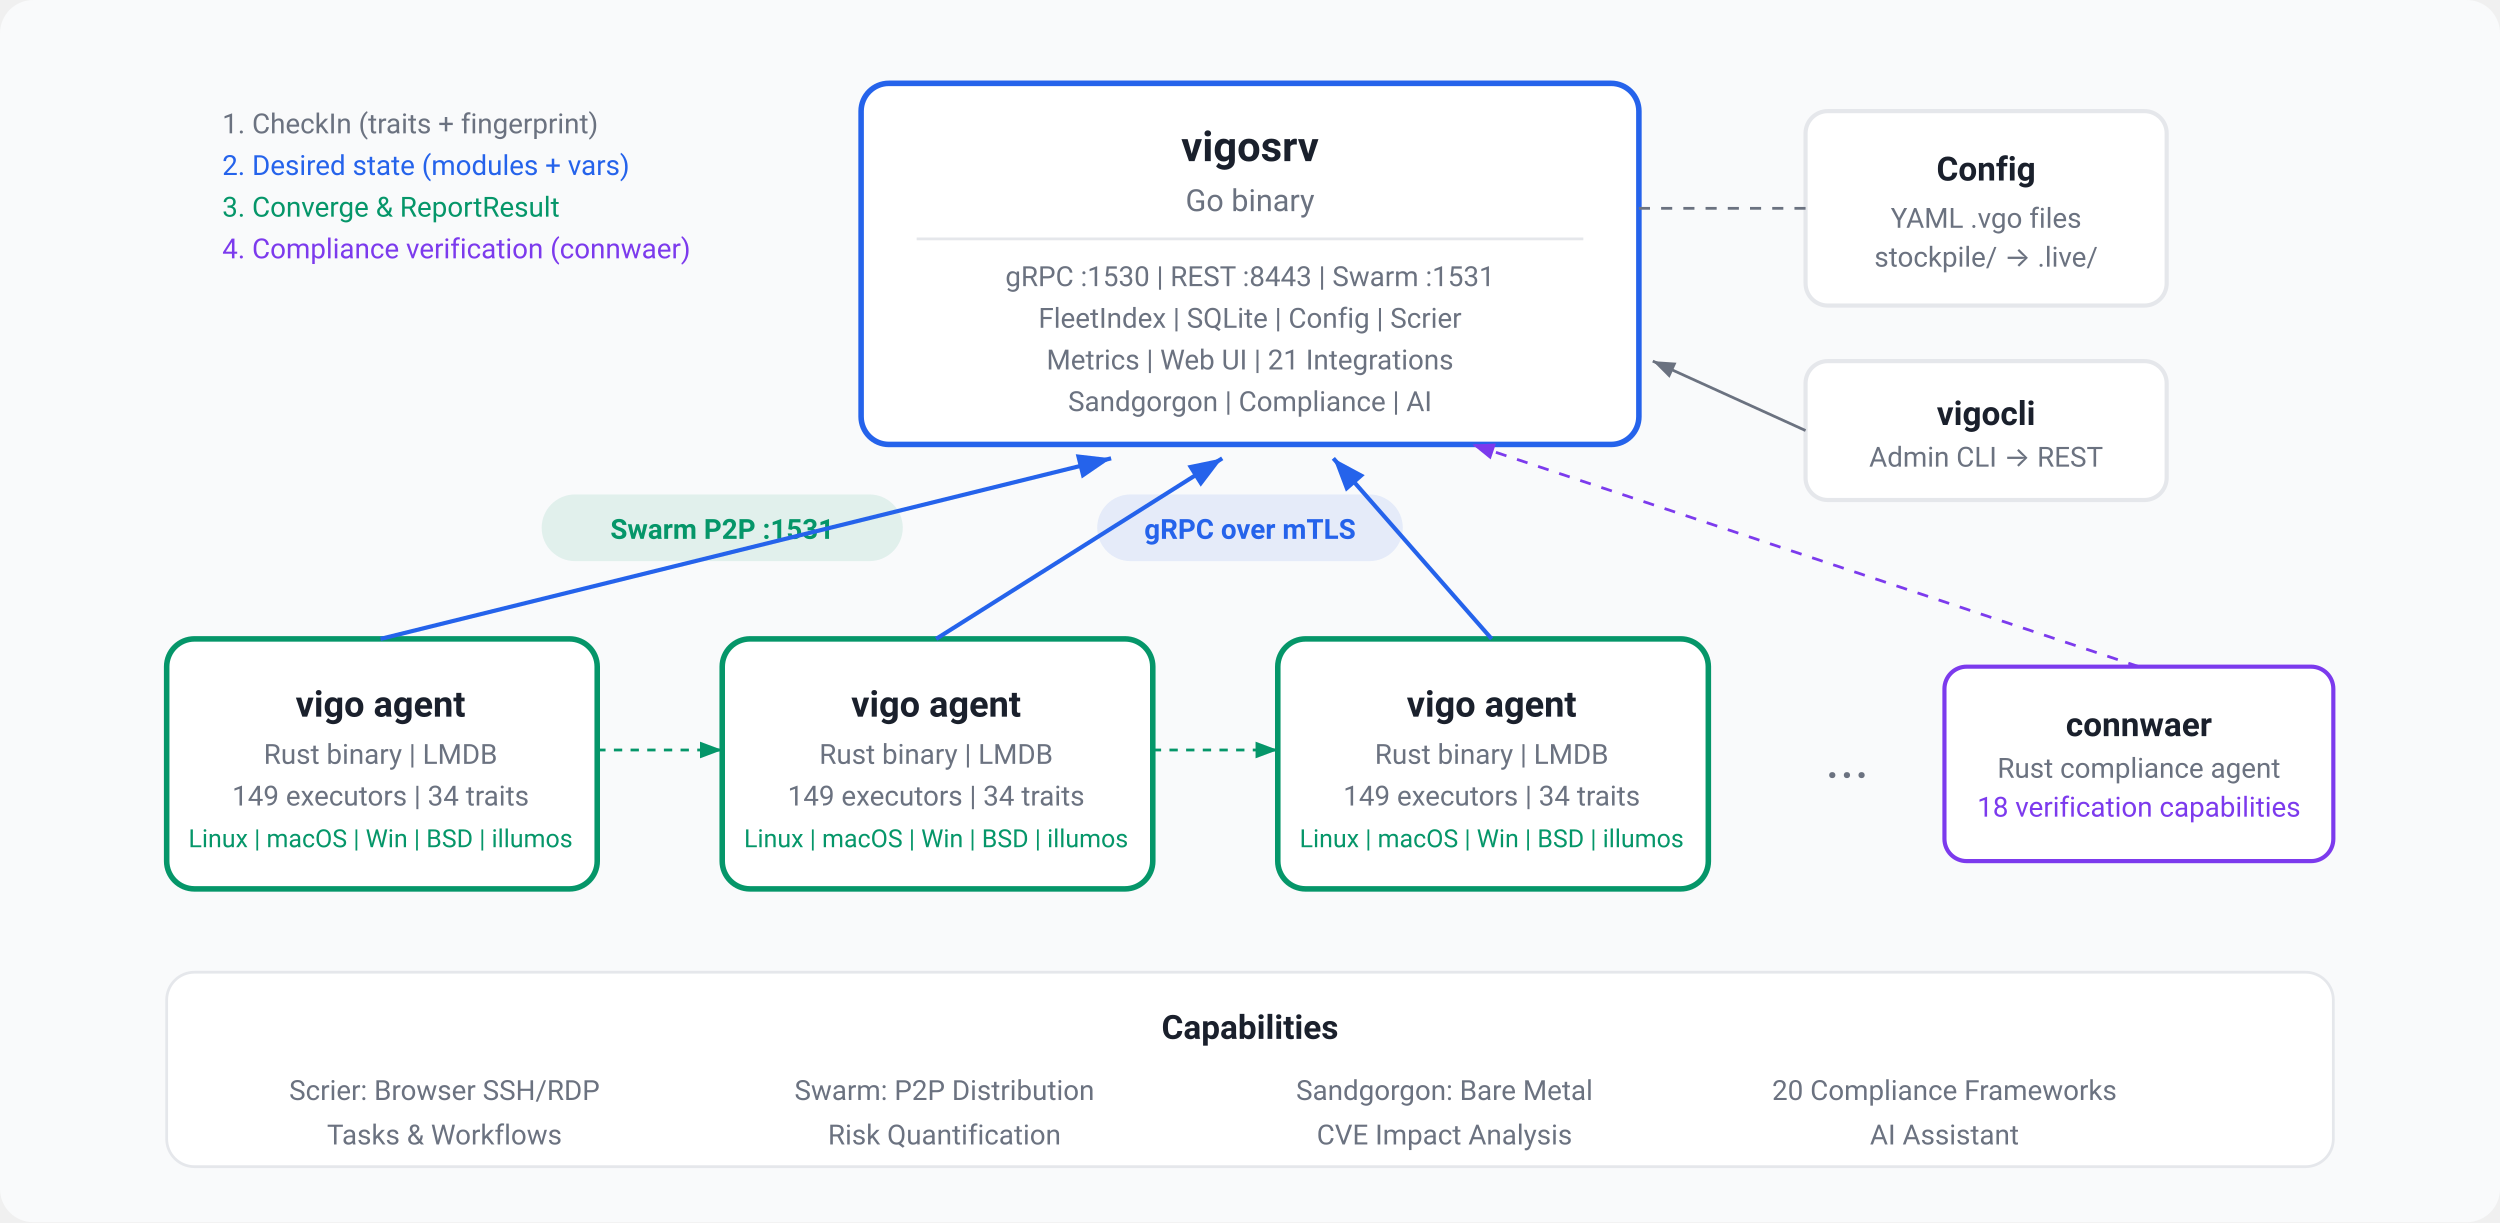
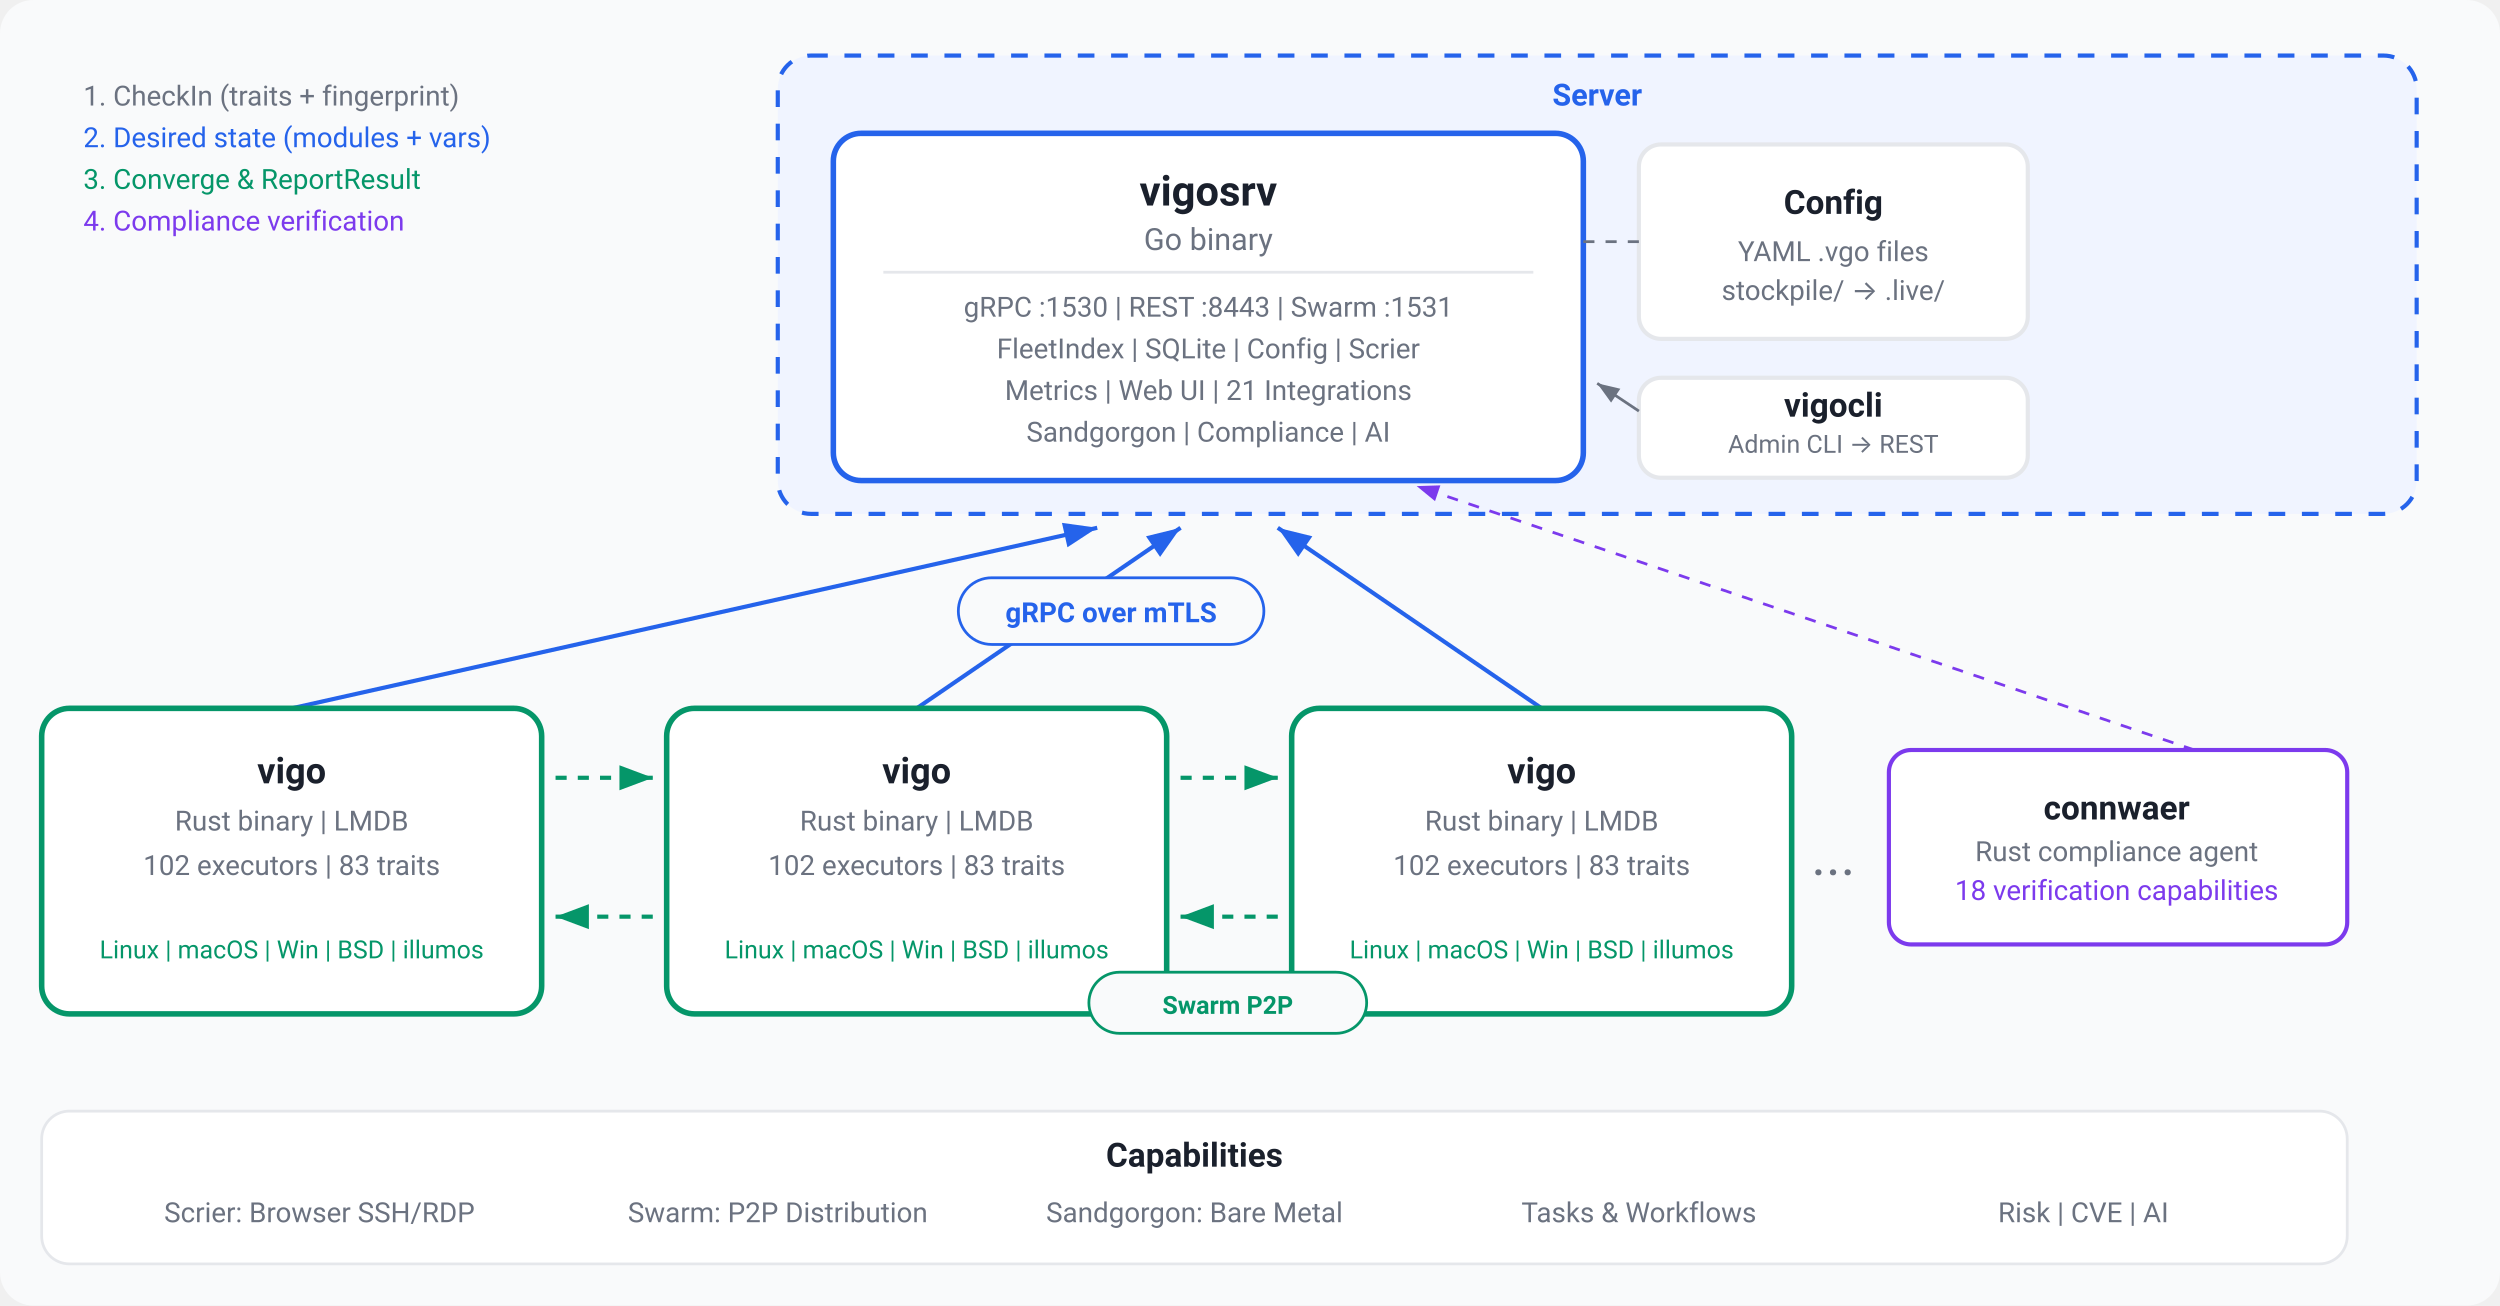
- <svg xmlns="http://www.w3.org/2000/svg" viewBox="0 0 900 440" font-family="-apple-system,BlinkMacSystemFont,'Segoe UI',Roboto,sans-serif">
-   <rect width="900" height="440" fill="#f9fafb" rx="12" />
-   <rect x="310" y="30" width="280" height="130" rx="10" fill="#fff" stroke="#2563eb" stroke-width="2" />
-   <text x="450" y="58" text-anchor="middle" font-size="15" font-weight="700" fill="#1a202c">vigosrv</text>
-   <text x="450" y="76" text-anchor="middle" font-size="11" fill="#6b7280">Go binary</text>
-   <line x1="330" y1="86" x2="570" y2="86" stroke="#e5e7eb" stroke-width="1" />
-   <text x="450" y="103" text-anchor="middle" font-size="10" fill="#6b7280">gRPC :1530 | REST :8443 | Swarm :1531</text>
-   <text x="450" y="118" text-anchor="middle" font-size="10" fill="#6b7280">FleetIndex | SQLite | Config | Scrier</text>
-   <text x="450" y="133" text-anchor="middle" font-size="10" fill="#6b7280">Metrics | Web UI | 21 Integrations</text>
-   <text x="450" y="148" text-anchor="middle" font-size="10" fill="#6b7280">Sandgorgon | Compliance | AI</text>
-   <rect x="650" y="40" width="130" height="70" rx="8" fill="#fff" stroke="#e5e7eb" stroke-width="1.5" />
-   <text x="715" y="65" text-anchor="middle" font-size="12" font-weight="600" fill="#1a202c">Config</text>
-   <text x="715" y="82" text-anchor="middle" font-size="10" fill="#6b7280">YAML .vgo files</text>
-   <text x="715" y="96" text-anchor="middle" font-size="10" fill="#6b7280">stockpile/ → .live/</text>
-   <line x1="590" y1="75" x2="650" y2="75" stroke="#6b7280" stroke-width="1" stroke-dasharray="4" />
-   <rect x="650" y="130" width="130" height="50" rx="8" fill="#fff" stroke="#e5e7eb" stroke-width="1.5" />
-   <text x="715" y="153" text-anchor="middle" font-size="12" font-weight="600" fill="#1a202c">vigocli</text>
-   <text x="715" y="168" text-anchor="middle" font-size="10" fill="#6b7280">Admin CLI → REST</text>
-   <path d="M650 155 L595 130" stroke="#6b7280" stroke-width="1" fill="none" marker-end="url(#arrowGray)" />
-   <rect x="395" y="178" width="110" height="24" rx="12" fill="#2563eb" opacity="0.1" />
-   <text x="450" y="194" text-anchor="middle" font-size="10" font-weight="600" fill="#2563eb">gRPC over mTLS</text>
-   <rect x="195" y="178" width="130" height="24" rx="12" fill="#059669" opacity="0.1" />
-   <text x="260" y="194" text-anchor="middle" font-size="10" font-weight="600" fill="#059669">Swarm P2P :1531</text>
-   <rect x="60" y="230" width="155" height="90" rx="10" fill="#fff" stroke="#059669" stroke-width="2" />
-   <text x="137" y="258" text-anchor="middle" font-size="13" font-weight="700" fill="#1a202c">vigo agent</text>
-   <text x="137" y="275" text-anchor="middle" font-size="10" fill="#6b7280">Rust binary | LMDB</text>
-   <text x="137" y="290" text-anchor="middle" font-size="10" fill="#6b7280">149 executors | 34 traits</text>
-   <text x="137" y="305" text-anchor="middle" font-size="9" fill="#059669">Linux | macOS | Win | BSD | illumos</text>
-   <rect x="260" y="230" width="155" height="90" rx="10" fill="#fff" stroke="#059669" stroke-width="2" />
-   <text x="337" y="258" text-anchor="middle" font-size="13" font-weight="700" fill="#1a202c">vigo agent</text>
-   <text x="337" y="275" text-anchor="middle" font-size="10" fill="#6b7280">Rust binary | LMDB</text>
-   <text x="337" y="290" text-anchor="middle" font-size="10" fill="#6b7280">149 executors | 34 traits</text>
-   <text x="337" y="305" text-anchor="middle" font-size="9" fill="#059669">Linux | macOS | Win | BSD | illumos</text>
-   <rect x="460" y="230" width="155" height="90" rx="10" fill="#fff" stroke="#059669" stroke-width="2" />
-   <text x="537" y="258" text-anchor="middle" font-size="13" font-weight="700" fill="#1a202c">vigo agent</text>
-   <text x="537" y="275" text-anchor="middle" font-size="10" fill="#6b7280">Rust binary | LMDB</text>
-   <text x="537" y="290" text-anchor="middle" font-size="10" fill="#6b7280">149 executors | 34 traits</text>
-   <text x="537" y="305" text-anchor="middle" font-size="9" fill="#059669">Linux | macOS | Win | BSD | illumos</text>
-   <text x="665" y="280" text-anchor="middle" font-size="20" fill="#6b7280">...</text>
-   <rect x="700" y="240" width="140" height="70" rx="8" fill="#fff" stroke="#7c3aed" stroke-width="1.5" />
-   <text x="770" y="265" text-anchor="middle" font-size="12" font-weight="600" fill="#1a202c">connwaer</text>
-   <text x="770" y="280" text-anchor="middle" font-size="10" fill="#6b7280">Rust compliance agent</text>
-   <text x="770" y="294" text-anchor="middle" font-size="10" fill="#7c3aed">18 verification capabilities</text>
-   <path d="M215 270 L260 270" stroke="#059669" stroke-width="1" fill="none" stroke-dasharray="3" marker-end="url(#arrowGreen)" />
-   <path d="M415 270 L460 270" stroke="#059669" stroke-width="1" fill="none" stroke-dasharray="3" marker-end="url(#arrowGreen)" />
-   <path d="M137 230 L400 165" stroke="#2563eb" stroke-width="1.5" fill="none" marker-end="url(#arrow)" />
-   <path d="M337 230 L440 165" stroke="#2563eb" stroke-width="1.5" fill="none" marker-end="url(#arrow)" />
-   <path d="M537 230 L480 165" stroke="#2563eb" stroke-width="1.5" fill="none" marker-end="url(#arrow)" />
-   <path d="M770 240 L530 160" stroke="#7c3aed" stroke-width="1" fill="none" stroke-dasharray="4" marker-end="url(#arrowPurple)" />
-   <text x="80" y="48" text-anchor="start" font-size="10" fill="#6b7280">1. CheckIn (traits + fingerprint)</text>
-   <text x="80" y="63" text-anchor="start" font-size="10" fill="#2563eb">2. Desired state (modules + vars)</text>
-   <text x="80" y="78" text-anchor="start" font-size="10" fill="#059669">3. Converge &amp; ReportResult</text>
-   <text x="80" y="93" text-anchor="start" font-size="10" fill="#7c3aed">4. Compliance verification (connwaer)</text>
-   <rect x="60" y="350" width="780" height="70" rx="10" fill="#fff" stroke="#e5e7eb" stroke-width="1" />
-   <text x="450" y="374" text-anchor="middle" font-size="12" font-weight="600" fill="#1a202c">Capabilities</text>
-   <text x="160" y="396" text-anchor="middle" font-size="10" fill="#6b7280">Scrier: Browser SSH/RDP</text>
-   <text x="340" y="396" text-anchor="middle" font-size="10" fill="#6b7280">Swarm: P2P Distribution</text>
-   <text x="520" y="396" text-anchor="middle" font-size="10" fill="#6b7280">Sandgorgon: Bare Metal</text>
-   <text x="700" y="396" text-anchor="middle" font-size="10" fill="#6b7280">20 Compliance Frameworks</text>
-   <text x="160" y="412" text-anchor="middle" font-size="10" fill="#6b7280">Tasks &amp; Workflows</text>
-   <text x="340" y="412" text-anchor="middle" font-size="10" fill="#6b7280">Risk Quantification</text>
-   <text x="520" y="412" text-anchor="middle" font-size="10" fill="#6b7280">CVE Impact Analysis</text>
-   <text x="700" y="412" text-anchor="middle" font-size="10" fill="#6b7280">AI Assistant</text>
+ <svg xmlns="http://www.w3.org/2000/svg" viewBox="0 0 900 470" font-family="-apple-system,BlinkMacSystemFont,'Segoe UI',Roboto,sans-serif">
+   <rect width="900" height="470" fill="#f9fafb" rx="12" />
+   <text x="30" y="38" text-anchor="start" font-size="10" fill="#6b7280">1. CheckIn (traits + fingerprint)</text>
+   <text x="30" y="53" text-anchor="start" font-size="10" fill="#2563eb">2. Desired state (modules + vars)</text>
+   <text x="30" y="68" text-anchor="start" font-size="10" fill="#059669">3. Converge &amp; ReportResult</text>
+   <text x="30" y="83" text-anchor="start" font-size="10" fill="#7c3aed">4. Compliance verification</text>
+   <rect x="280" y="20" width="590" height="165" rx="12" fill="#f0f4ff" stroke="#2563eb" stroke-width="1.5" stroke-dasharray="6" />
+   <text x="575" y="38" text-anchor="middle" font-size="11" font-weight="600" fill="#2563eb">Server</text>
+   <rect x="300" y="48" width="270" height="125" rx="10" fill="#fff" stroke="#2563eb" stroke-width="2" />
+   <text x="435" y="74" text-anchor="middle" font-size="15" font-weight="700" fill="#1a202c">vigosrv</text>
+   <text x="435" y="90" text-anchor="middle" font-size="11" fill="#6b7280">Go binary</text>
+   <line x1="318" y1="98" x2="552" y2="98" stroke="#e5e7eb" stroke-width="1" />
+   <text x="435" y="114" text-anchor="middle" font-size="10" fill="#6b7280">gRPC :1530 | REST :8443 | Swarm :1531</text>
+   <text x="435" y="129" text-anchor="middle" font-size="10" fill="#6b7280">FleetIndex | SQLite | Config | Scrier</text>
+   <text x="435" y="144" text-anchor="middle" font-size="10" fill="#6b7280">Metrics | Web UI | 21 Integrations</text>
+   <text x="435" y="159" text-anchor="middle" font-size="10" fill="#6b7280">Sandgorgon | Compliance | AI</text>
+   <rect x="590" y="52" width="140" height="70" rx="8" fill="#fff" stroke="#e5e7eb" stroke-width="1.5" />
+   <text x="660" y="77" text-anchor="middle" font-size="12" font-weight="600" fill="#1a202c">Config</text>
+   <text x="660" y="94" text-anchor="middle" font-size="10" fill="#6b7280">YAML .vgo files</text>
+   <text x="660" y="108" text-anchor="middle" font-size="10" fill="#6b7280">stockpile/ → .live/</text>
+   <line x1="570" y1="87" x2="590" y2="87" stroke="#6b7280" stroke-width="1" stroke-dasharray="4" />
+   <rect x="590" y="136" width="140" height="36" rx="8" fill="#fff" stroke="#e5e7eb" stroke-width="1.5" />
+   <text x="660" y="150" text-anchor="middle" font-size="12" font-weight="600" fill="#1a202c">vigocli</text>
+   <text x="660" y="163" text-anchor="middle" font-size="9" fill="#6b7280">Admin CLI → REST</text>
+   <path d="M590 148 L575 138" stroke="#6b7280" stroke-width="1" fill="none" marker-end="url(#arrowGray)" />
+   <path d="M105 255 L395 190" stroke="#2563eb" stroke-width="1.5" fill="none" marker-end="url(#arrow)" />
+   <path d="M330 255 L425 190" stroke="#2563eb" stroke-width="1.5" fill="none" marker-end="url(#arrow)" />
+   <path d="M555 255 L460 190" stroke="#2563eb" stroke-width="1.5" fill="none" marker-end="url(#arrow)" />
+   <path d="M790 270 L510 175" stroke="#7c3aed" stroke-width="1" fill="none" stroke-dasharray="4" marker-end="url(#arrowPurple)" />
+   <rect x="345" y="208" width="110" height="24" rx="12" fill="#f9fafb" stroke="#2563eb" stroke-width="1" />
+   <text x="400" y="224" text-anchor="middle" font-size="10" font-weight="600" fill="#2563eb">gRPC over mTLS</text>
+   <rect x="15" y="255" width="180" height="110" rx="10" fill="#fff" stroke="#059669" stroke-width="2" />
+   <text x="105" y="282" text-anchor="middle" font-size="13" font-weight="700" fill="#1a202c">vigo</text>
+   <text x="105" y="299" text-anchor="middle" font-size="10" fill="#6b7280">Rust binary | LMDB</text>
+   <text x="105" y="315" text-anchor="middle" font-size="10" fill="#6b7280">102 executors | 83 traits</text>
+   <text x="105" y="345" text-anchor="middle" font-size="9" fill="#059669">Linux | macOS | Win | BSD | illumos</text>
+   <rect x="240" y="255" width="180" height="110" rx="10" fill="#fff" stroke="#059669" stroke-width="2" />
+   <text x="330" y="282" text-anchor="middle" font-size="13" font-weight="700" fill="#1a202c">vigo</text>
+   <text x="330" y="299" text-anchor="middle" font-size="10" fill="#6b7280">Rust binary | LMDB</text>
+   <text x="330" y="315" text-anchor="middle" font-size="10" fill="#6b7280">102 executors | 83 traits</text>
+   <text x="330" y="345" text-anchor="middle" font-size="9" fill="#059669">Linux | macOS | Win | BSD | illumos</text>
+   <rect x="465" y="255" width="180" height="110" rx="10" fill="#fff" stroke="#059669" stroke-width="2" />
+   <text x="555" y="282" text-anchor="middle" font-size="13" font-weight="700" fill="#1a202c">vigo</text>
+   <text x="555" y="299" text-anchor="middle" font-size="10" fill="#6b7280">Rust binary | LMDB</text>
+   <text x="555" y="315" text-anchor="middle" font-size="10" fill="#6b7280">102 executors | 83 traits</text>
+   <text x="555" y="345" text-anchor="middle" font-size="9" fill="#059669">Linux | macOS | Win | BSD | illumos</text>
+   <line x1="200" y1="280" x2="235" y2="280" stroke="#059669" stroke-width="1.5" stroke-dasharray="4" marker-end="url(#arrowGreen)" />
+   <line x1="235" y1="330" x2="200" y2="330" stroke="#059669" stroke-width="1.5" stroke-dasharray="4" marker-end="url(#arrowGreen)" />
+   <line x1="425" y1="280" x2="460" y2="280" stroke="#059669" stroke-width="1.5" stroke-dasharray="4" marker-end="url(#arrowGreen)" />
+   <line x1="460" y1="330" x2="425" y2="330" stroke="#059669" stroke-width="1.5" stroke-dasharray="4" marker-end="url(#arrowGreen)" />
+   <rect x="392" y="350" width="100" height="22" rx="11" fill="#f9fafb" stroke="#059669" stroke-width="1" />
+   <text x="442" y="365" text-anchor="middle" font-size="9" font-weight="600" fill="#059669">Swarm P2P</text>
+   <text x="660" y="315" text-anchor="middle" font-size="20" fill="#6b7280">...</text>
+   <rect x="680" y="270" width="165" height="70" rx="8" fill="#fff" stroke="#7c3aed" stroke-width="1.5" />
+   <text x="762" y="295" text-anchor="middle" font-size="12" font-weight="600" fill="#1a202c">connwaer</text>
+   <text x="762" y="310" text-anchor="middle" font-size="10" fill="#6b7280">Rust compliance agent</text>
+   <text x="762" y="324" text-anchor="middle" font-size="10" fill="#7c3aed">18 verification capabilities</text>
+   <rect x="15" y="400" width="830" height="55" rx="10" fill="#fff" stroke="#e5e7eb" stroke-width="1" />
+   <text x="430" y="420" text-anchor="middle" font-size="12" font-weight="600" fill="#1a202c">Capabilities</text>
+   <text x="115" y="440" text-anchor="middle" font-size="10" fill="#6b7280">Scrier: Browser SSH/RDP</text>
+   <text x="280" y="440" text-anchor="middle" font-size="10" fill="#6b7280">Swarm: P2P Distribution</text>
+   <text x="430" y="440" text-anchor="middle" font-size="10" fill="#6b7280">Sandgorgon: Bare Metal</text>
+   <text x="590" y="440" text-anchor="middle" font-size="10" fill="#6b7280">Tasks &amp; Workflows</text>
+   <text x="750" y="440" text-anchor="middle" font-size="10" fill="#6b7280">Risk | CVE | AI</text>
  <defs>
    <marker id="arrow" markerWidth="8" markerHeight="6" refX="8" refY="3" orient="auto">
      <path d="M0,0 L8,3 L0,6" fill="#2563eb" />
    </marker>
    <marker id="arrowGray" markerWidth="8" markerHeight="6" refX="8" refY="3" orient="auto">
      <path d="M0,0 L8,3 L0,6" fill="#6b7280" />
    </marker>
    <marker id="arrowGreen" markerWidth="8" markerHeight="6" refX="8" refY="3" orient="auto">
      <path d="M0,0 L8,3 L0,6" fill="#059669" />
    </marker>
    <marker id="arrowPurple" markerWidth="8" markerHeight="6" refX="8" refY="3" orient="auto">
      <path d="M0,0 L8,3 L0,6" fill="#7c3aed" />
    </marker>
  </defs>
</svg>
